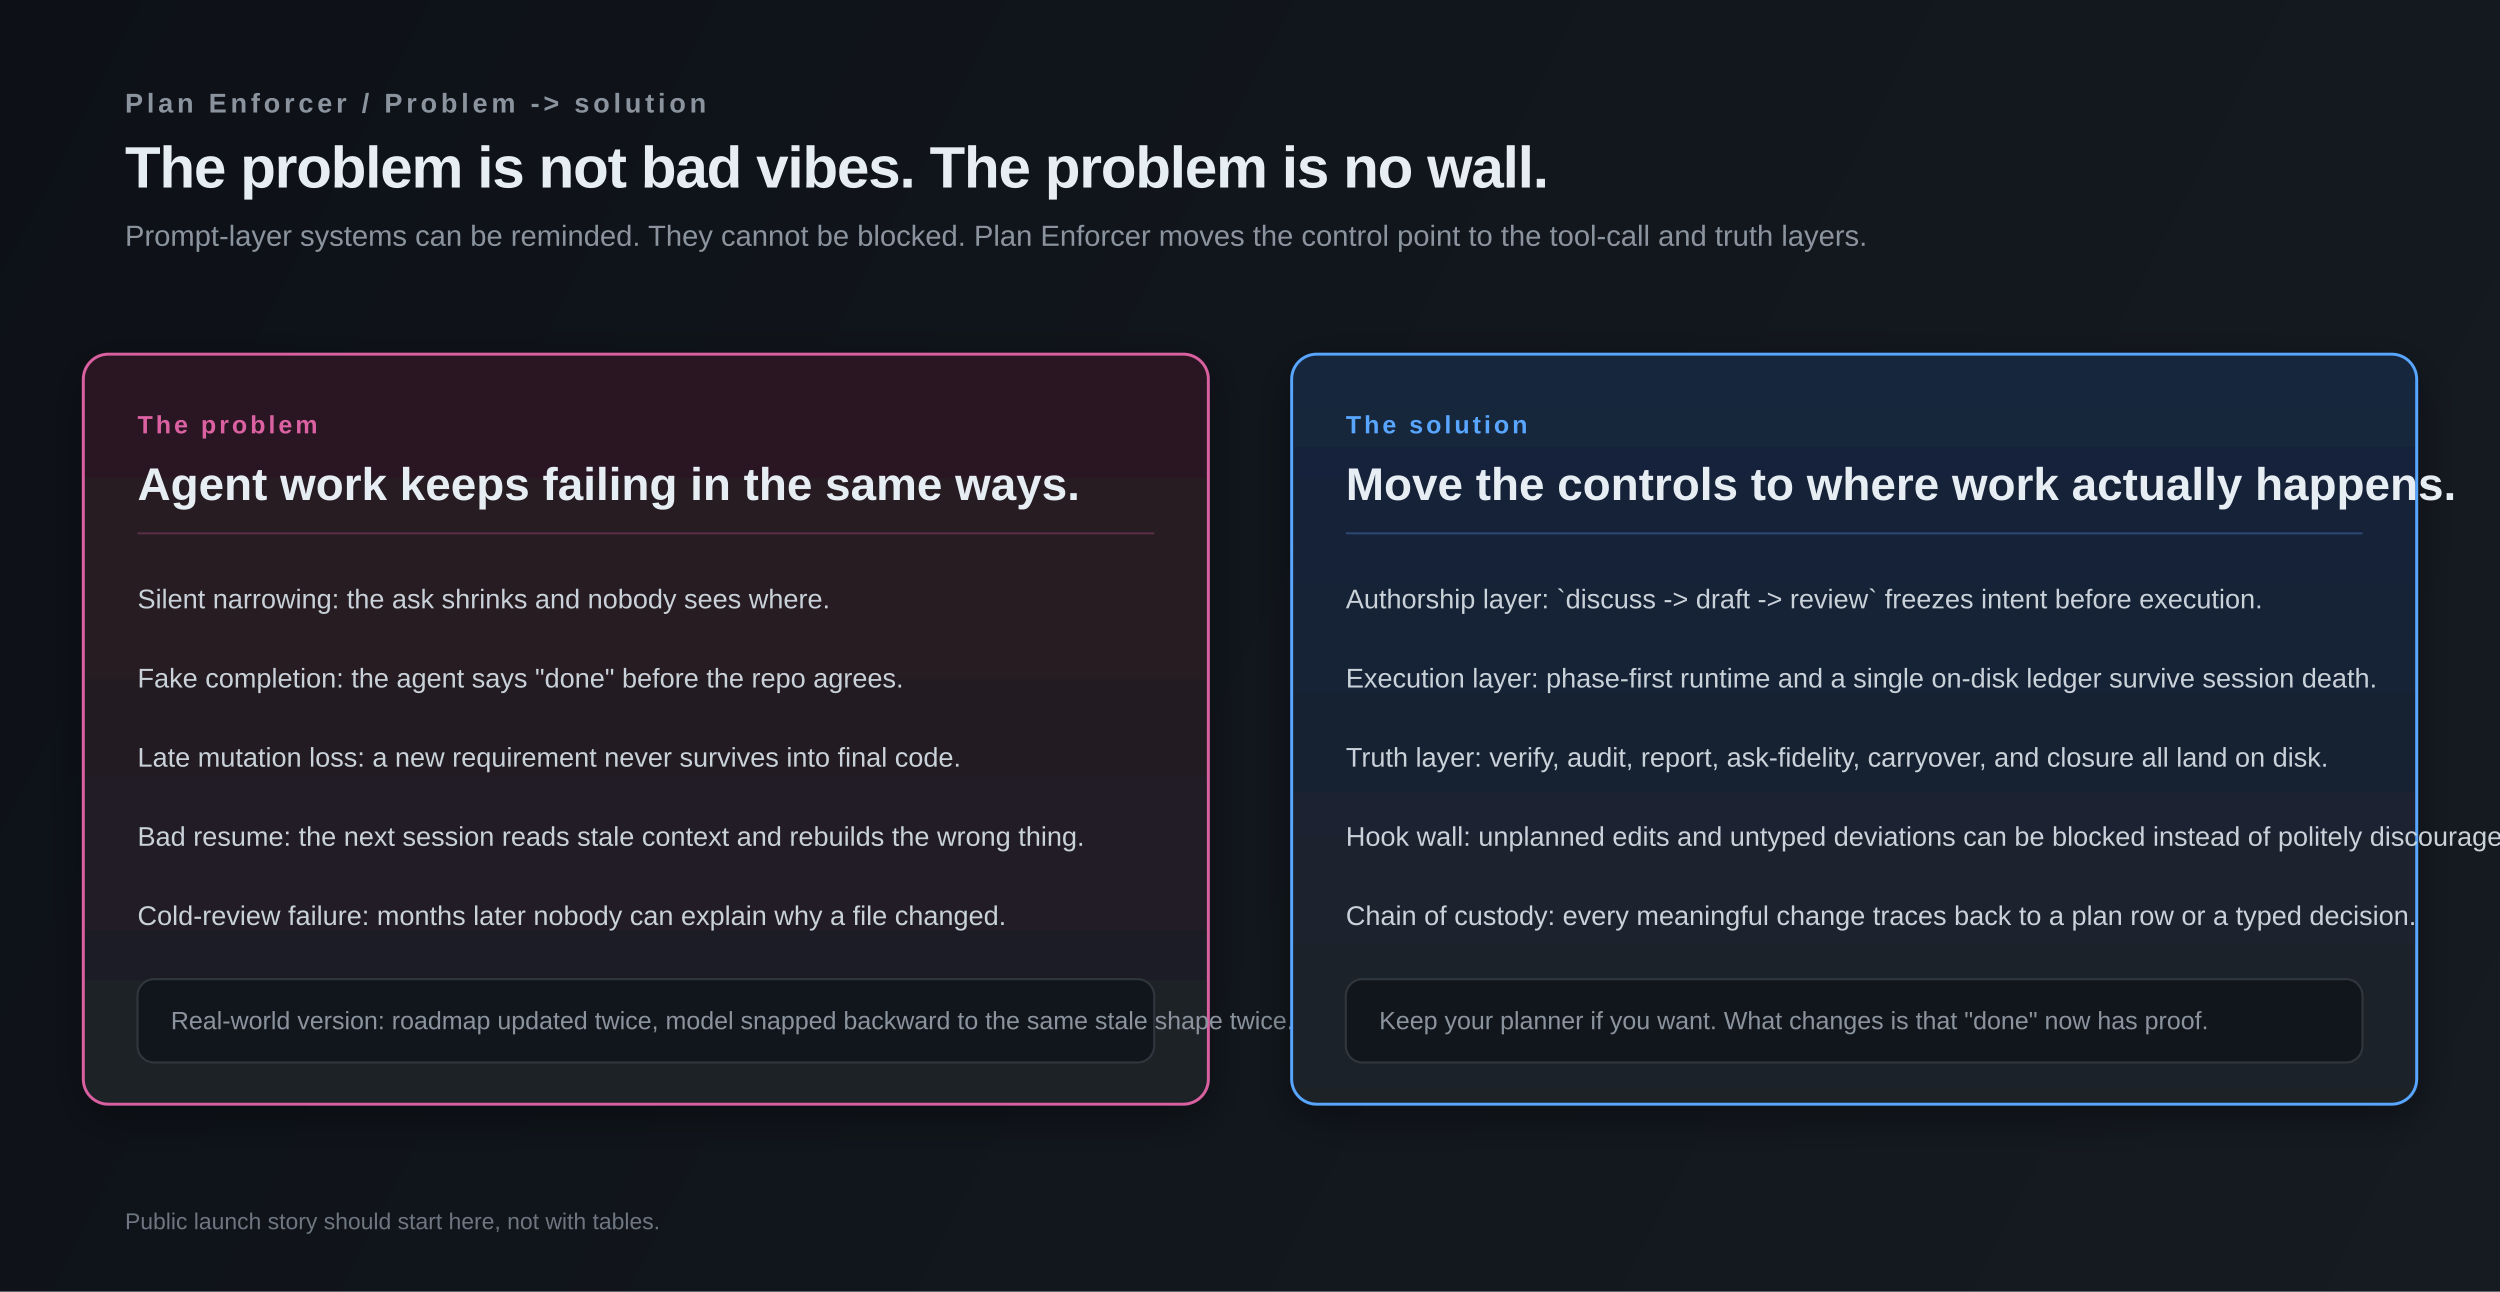
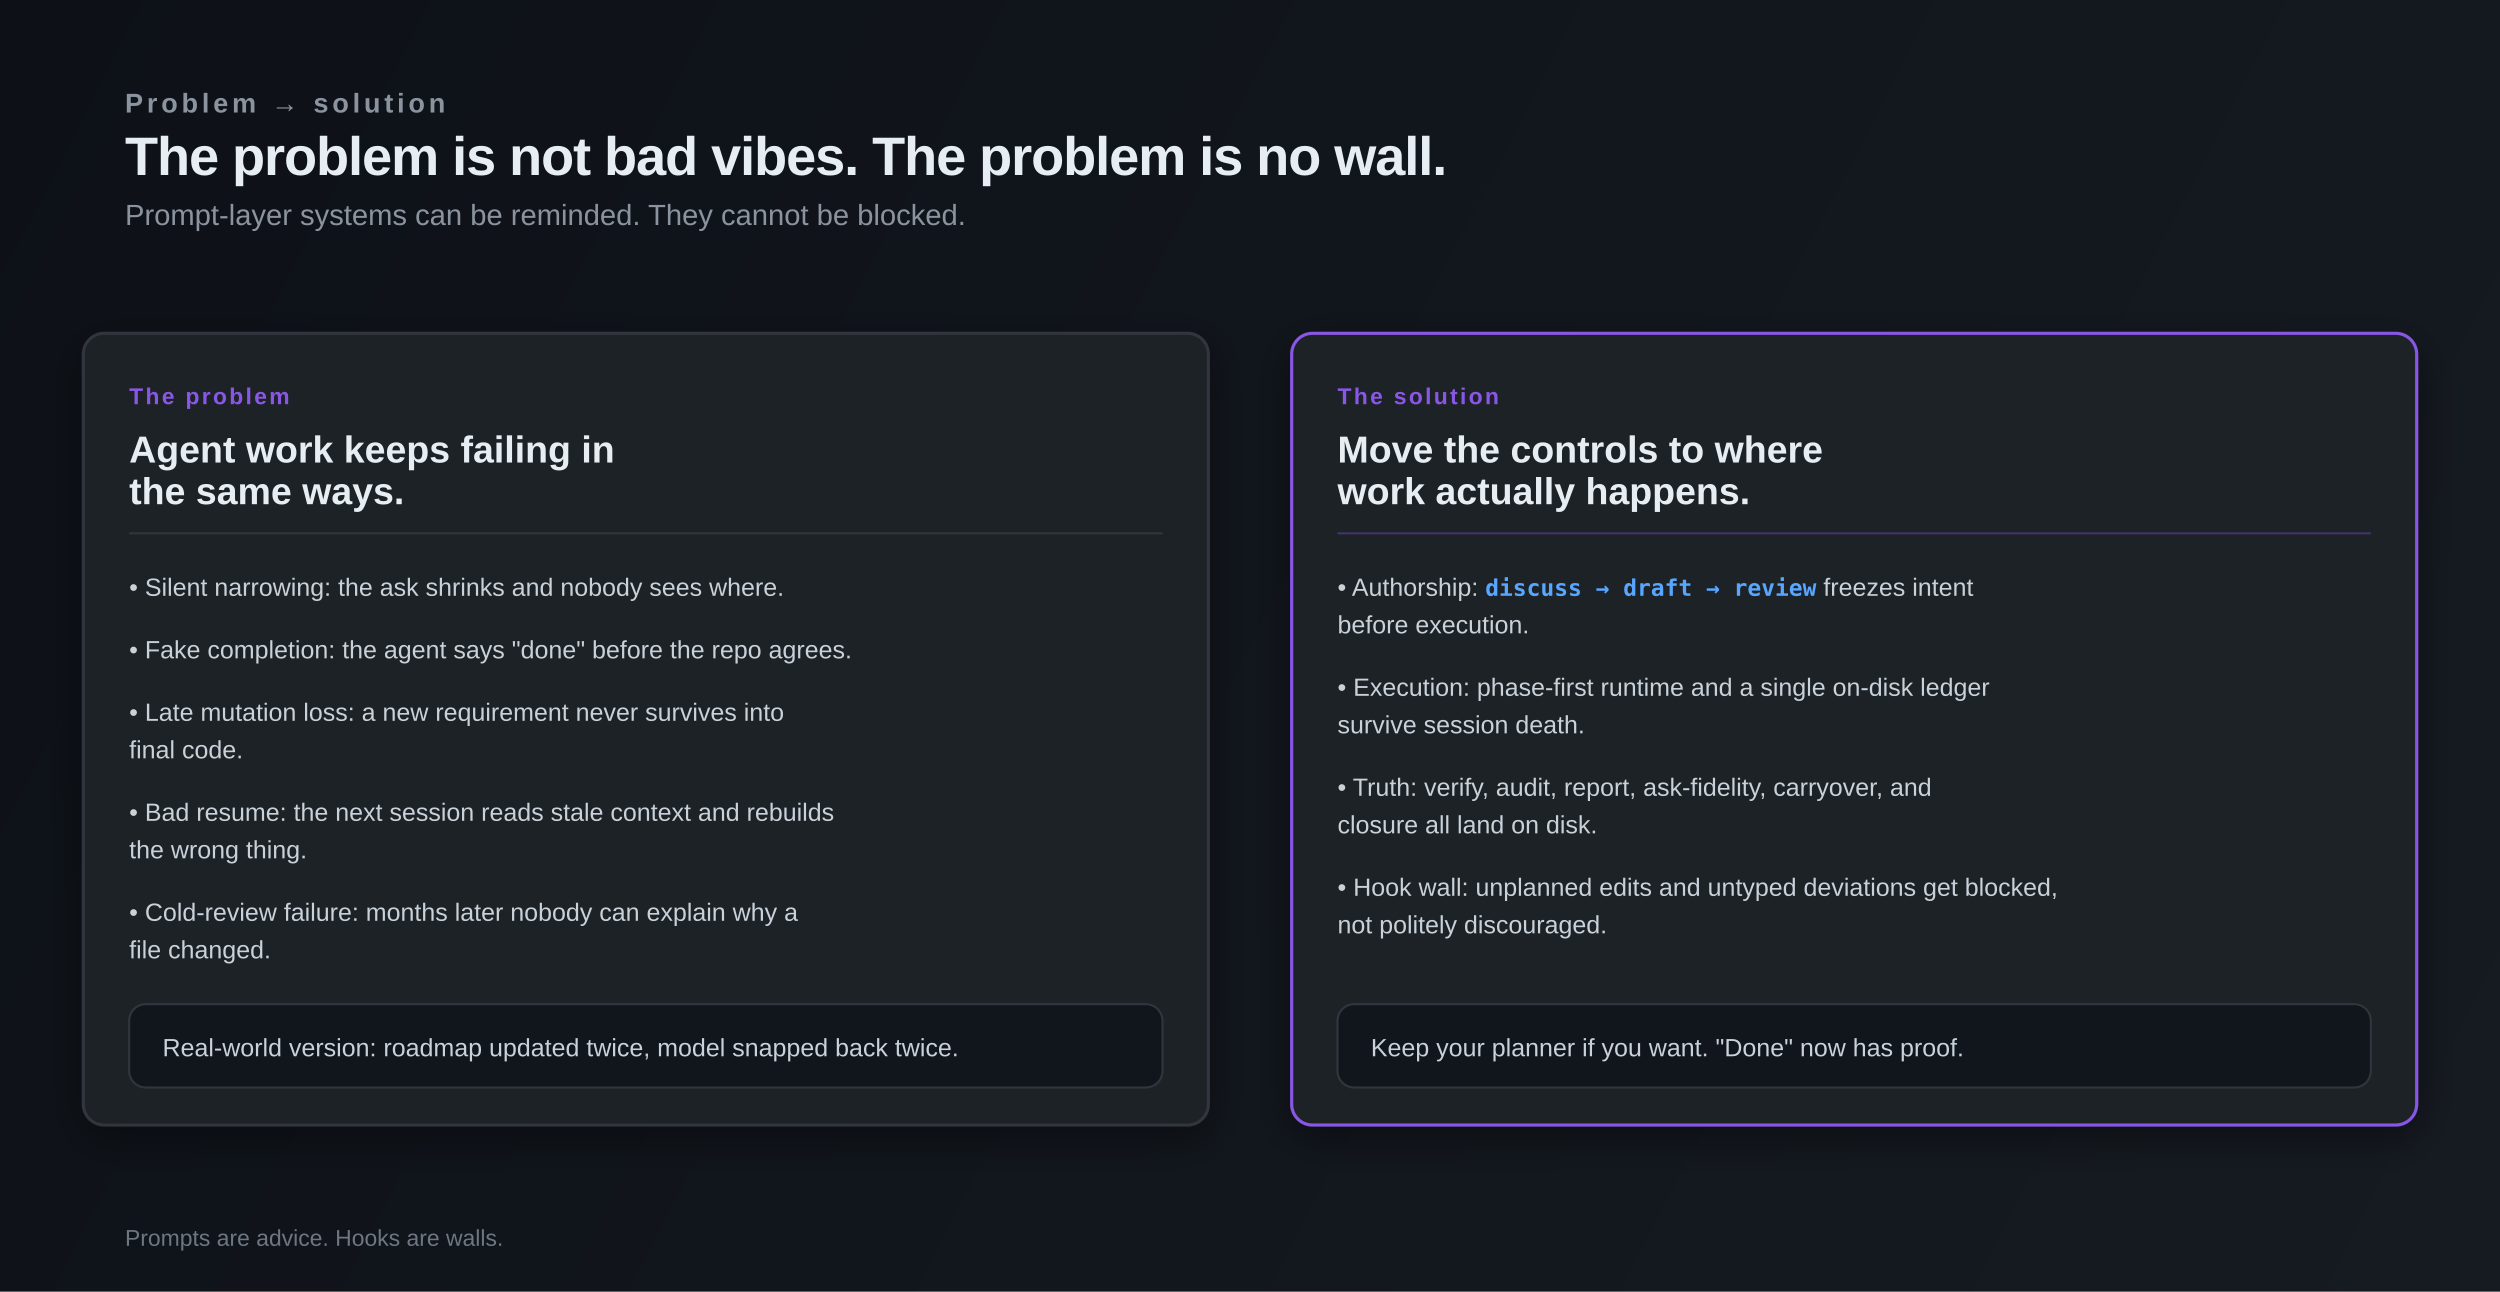
<svg xmlns="http://www.w3.org/2000/svg" width="1200" height="620" viewBox="0 0 1200 620" role="img" aria-labelledby="title desc">
  <defs>
    <linearGradient id="bg" x1="0" y1="0" x2="1200" y2="620" gradientUnits="userSpaceOnUse">
      <stop offset="0" stop-color="#0d1117" />
      <stop offset="1" stop-color="#161b22" />
    </linearGradient>
-     <linearGradient id="problemFill" x1="0" y1="0" x2="0" y2="1">
-       <stop offset="0" stop-color="#2b1820" />
-       <stop offset="1" stop-color="#1c2128" />
-     </linearGradient>
-     <linearGradient id="solutionFill" x1="0" y1="0" x2="0" y2="1">
-       <stop offset="0" stop-color="#16253d" />
-       <stop offset="1" stop-color="#1c2128" />
-     </linearGradient>
    <filter id="shadow" x="-20%" y="-20%" width="140%" height="160%">
-       <feDropShadow dx="0" dy="6" stdDeviation="10" flood-color="#000" flood-opacity="0.38" />
+       <feDropShadow dx="0" dy="6" stdDeviation="10" flood-color="#000" flood-opacity="0.4" />
    </filter>
    <style>
      .sans { font-family: "IBM Plex Sans", "Segoe UI", Arial, sans-serif; }
      .mono { font-family: "IBM Plex Mono", "Cascadia Code", Consolas, monospace; }
      .eyebrow { font-size: 13px; font-weight: 700; letter-spacing: 0.14em; text-transform: uppercase; fill: #8b949e; }
-       .title { font-size: 28px; font-weight: 700; letter-spacing: -0.02em; fill: #e6edf3; }
+       .title { font-size: 26px; font-weight: 700; letter-spacing: -0.02em; fill: #e6edf3; }
      .subtitle { font-size: 14px; font-weight: 500; fill: #8b949e; }
-       .cardKick { font-size: 12px; font-weight: 700; letter-spacing: 0.12em; text-transform: uppercase; }
-       .cardTitle { font-size: 22px; font-weight: 700; fill: #e6edf3; }
-       .body { font-size: 13px; font-weight: 500; fill: #c9d1d9; }
-       .note { font-size: 12px; font-weight: 500; fill: #8b949e; }
+       .step-num { font-size: 11px; font-weight: 700; letter-spacing: 0.1em; fill: #8957e5; text-transform: uppercase; }
+       .card-title { font-size: 18px; font-weight: 700; fill: #e6edf3; }
+       .body { font-size: 12px; font-weight: 500; fill: #c9d1d9; }
+       .step-cmd { font-size: 11px; font-weight: 600; fill: #58a6ff; }
+       .card { fill: #1c2128; stroke: #30363d; stroke-width: 1.5; }
+       .card-active { fill: #1c2128; stroke: #8957e5; stroke-width: 1.5; }
      .footer { font-size: 11px; font-weight: 500; fill: #6e7681; }
    </style>
  </defs>
  <rect width="1200" height="620" fill="url(#bg)" />
-   <text x="60" y="54" class="sans eyebrow">Plan Enforcer / Problem -&gt; solution</text>
-   <text x="60" y="90" class="sans title">The problem is not bad vibes. The problem is no wall.</text>
-   <text x="60" y="118" class="sans subtitle">Prompt-layer systems can be reminded. They cannot be blocked. Plan Enforcer moves the control point to the tool-call and truth layers.</text>
-   <g transform="translate(40, 170)">
-     <rect width="540" height="360" rx="12" fill="url(#problemFill)" stroke="#db61a2" stroke-width="1.4" filter="url(#shadow)" />
-     <text x="26" y="38" class="sans cardKick" fill="#db61a2">The problem</text>
-     <text x="26" y="70" class="sans cardTitle">Agent work keeps failing in the same ways.</text>
-     <line x1="26" y1="86" x2="514" y2="86" stroke="#db61a2" stroke-width="1" opacity="0.28" />
-     <text x="26" y="122" class="sans body">Silent narrowing: the ask shrinks and nobody sees where.</text>
-     <text x="26" y="160" class="sans body">Fake completion: the agent says "done" before the repo agrees.</text>
-     <text x="26" y="198" class="sans body">Late mutation loss: a new requirement never survives into final code.</text>
-     <text x="26" y="236" class="sans body">Bad resume: the next session reads stale context and rebuilds the wrong thing.</text>
-     <text x="26" y="274" class="sans body">Cold-review failure: months later nobody can explain why a file changed.</text>
-     <rect x="26" y="300" width="488" height="40" rx="8" fill="#11161c" stroke="#30363d" stroke-width="1" />
-     <text x="42" y="324" class="sans note">Real-world version: roadmap updated twice, model snapped backward to the same stale shape twice.</text>
+   <text x="60" y="54" class="sans eyebrow">Problem → solution</text>
+   <text x="60" y="84" class="sans title">The problem is not bad vibes. The problem is no wall.</text>
+   <text x="60" y="108" class="sans subtitle">Prompt-layer systems can be reminded. They cannot be blocked.</text>
+   <g transform="translate(40, 160)">
+     <rect width="540" height="380" rx="10" class="card" filter="url(#shadow)" />
+     <text x="22" y="34" class="sans step-num">The problem</text>
+     <text x="22" y="62" class="sans card-title">Agent work keeps failing in</text>
+     <text x="22" y="82" class="sans card-title">the same ways.</text>
+     <line x1="22" y1="96" x2="518" y2="96" stroke="#30363d" stroke-width="1" />
+     <text x="22" y="126" class="sans body">• Silent narrowing: the ask shrinks and nobody sees where.</text>
+     <text x="22" y="156" class="sans body">• Fake completion: the agent says "done" before the repo agrees.</text>
+     <text x="22" y="186" class="sans body">• Late mutation loss: a new requirement never survives into</text>
+     <text x="22" y="204" class="sans body">  final code.</text>
+     <text x="22" y="234" class="sans body">• Bad resume: the next session reads stale context and rebuilds</text>
+     <text x="22" y="252" class="sans body">  the wrong thing.</text>
+     <text x="22" y="282" class="sans body">• Cold-review failure: months later nobody can explain why a</text>
+     <text x="22" y="300" class="sans body">  file changed.</text>
+     <rect x="22" y="322" width="496" height="40" rx="8" fill="#11161c" stroke="#30363d" stroke-width="1" />
+     <text x="38" y="347" class="sans body">Real-world version: roadmap updated twice, model snapped back twice.</text>
  </g>
-   <g transform="translate(620, 170)">
-     <rect width="540" height="360" rx="12" fill="url(#solutionFill)" stroke="#58a6ff" stroke-width="1.4" filter="url(#shadow)" />
-     <text x="26" y="38" class="sans cardKick" fill="#58a6ff">The solution</text>
-     <text x="26" y="70" class="sans cardTitle">Move the controls to where work actually happens.</text>
-     <line x1="26" y1="86" x2="514" y2="86" stroke="#58a6ff" stroke-width="1" opacity="0.28" />
-     <text x="26" y="122" class="sans body">Authorship layer: `discuss -&gt; draft -&gt; review` freezes intent before execution.</text>
-     <text x="26" y="160" class="sans body">Execution layer: phase-first runtime and a single on-disk ledger survive session death.</text>
-     <text x="26" y="198" class="sans body">Truth layer: verify, audit, report, ask-fidelity, carryover, and closure all land on disk.</text>
-     <text x="26" y="236" class="sans body">Hook wall: unplanned edits and untyped deviations can be blocked instead of politely discouraged.</text>
-     <text x="26" y="274" class="sans body">Chain of custody: every meaningful change traces back to a plan row or a typed decision.</text>
-     <rect x="26" y="300" width="488" height="40" rx="8" fill="#11161c" stroke="#30363d" stroke-width="1" />
-     <text x="42" y="324" class="sans note">Keep your planner if you want. What changes is that "done" now has proof.</text>
+   <g transform="translate(620, 160)">
+     <rect width="540" height="380" rx="10" class="card-active" filter="url(#shadow)" />
+     <text x="22" y="34" class="sans step-num">The solution</text>
+     <text x="22" y="62" class="sans card-title">Move the controls to where</text>
+     <text x="22" y="82" class="sans card-title">work actually happens.</text>
+     <line x1="22" y1="96" x2="518" y2="96" stroke="#8957e5" stroke-width="1" opacity="0.35" />
+     <text x="22" y="126" class="sans body">• Authorship: <tspan class="mono step-cmd">discuss → draft → review</tspan> freezes intent</text>
+     <text x="22" y="144" class="sans body">  before execution.</text>
+     <text x="22" y="174" class="sans body">• Execution: phase-first runtime and a single on-disk ledger</text>
+     <text x="22" y="192" class="sans body">  survive session death.</text>
+     <text x="22" y="222" class="sans body">• Truth: verify, audit, report, ask-fidelity, carryover, and</text>
+     <text x="22" y="240" class="sans body">  closure all land on disk.</text>
+     <text x="22" y="270" class="sans body">• Hook wall: unplanned edits and untyped deviations get blocked,</text>
+     <text x="22" y="288" class="sans body">  not politely discouraged.</text>
+     <rect x="22" y="322" width="496" height="40" rx="8" fill="#11161c" stroke="#30363d" stroke-width="1" />
+     <text x="38" y="347" class="sans body">Keep your planner if you want. "Done" now has proof.</text>
  </g>
-   <text x="60" y="590" class="sans footer">Public launch story should start here, not with tables.</text>
+   <text x="60" y="598" class="sans footer">Prompts are advice. Hooks are walls.</text>
</svg>
